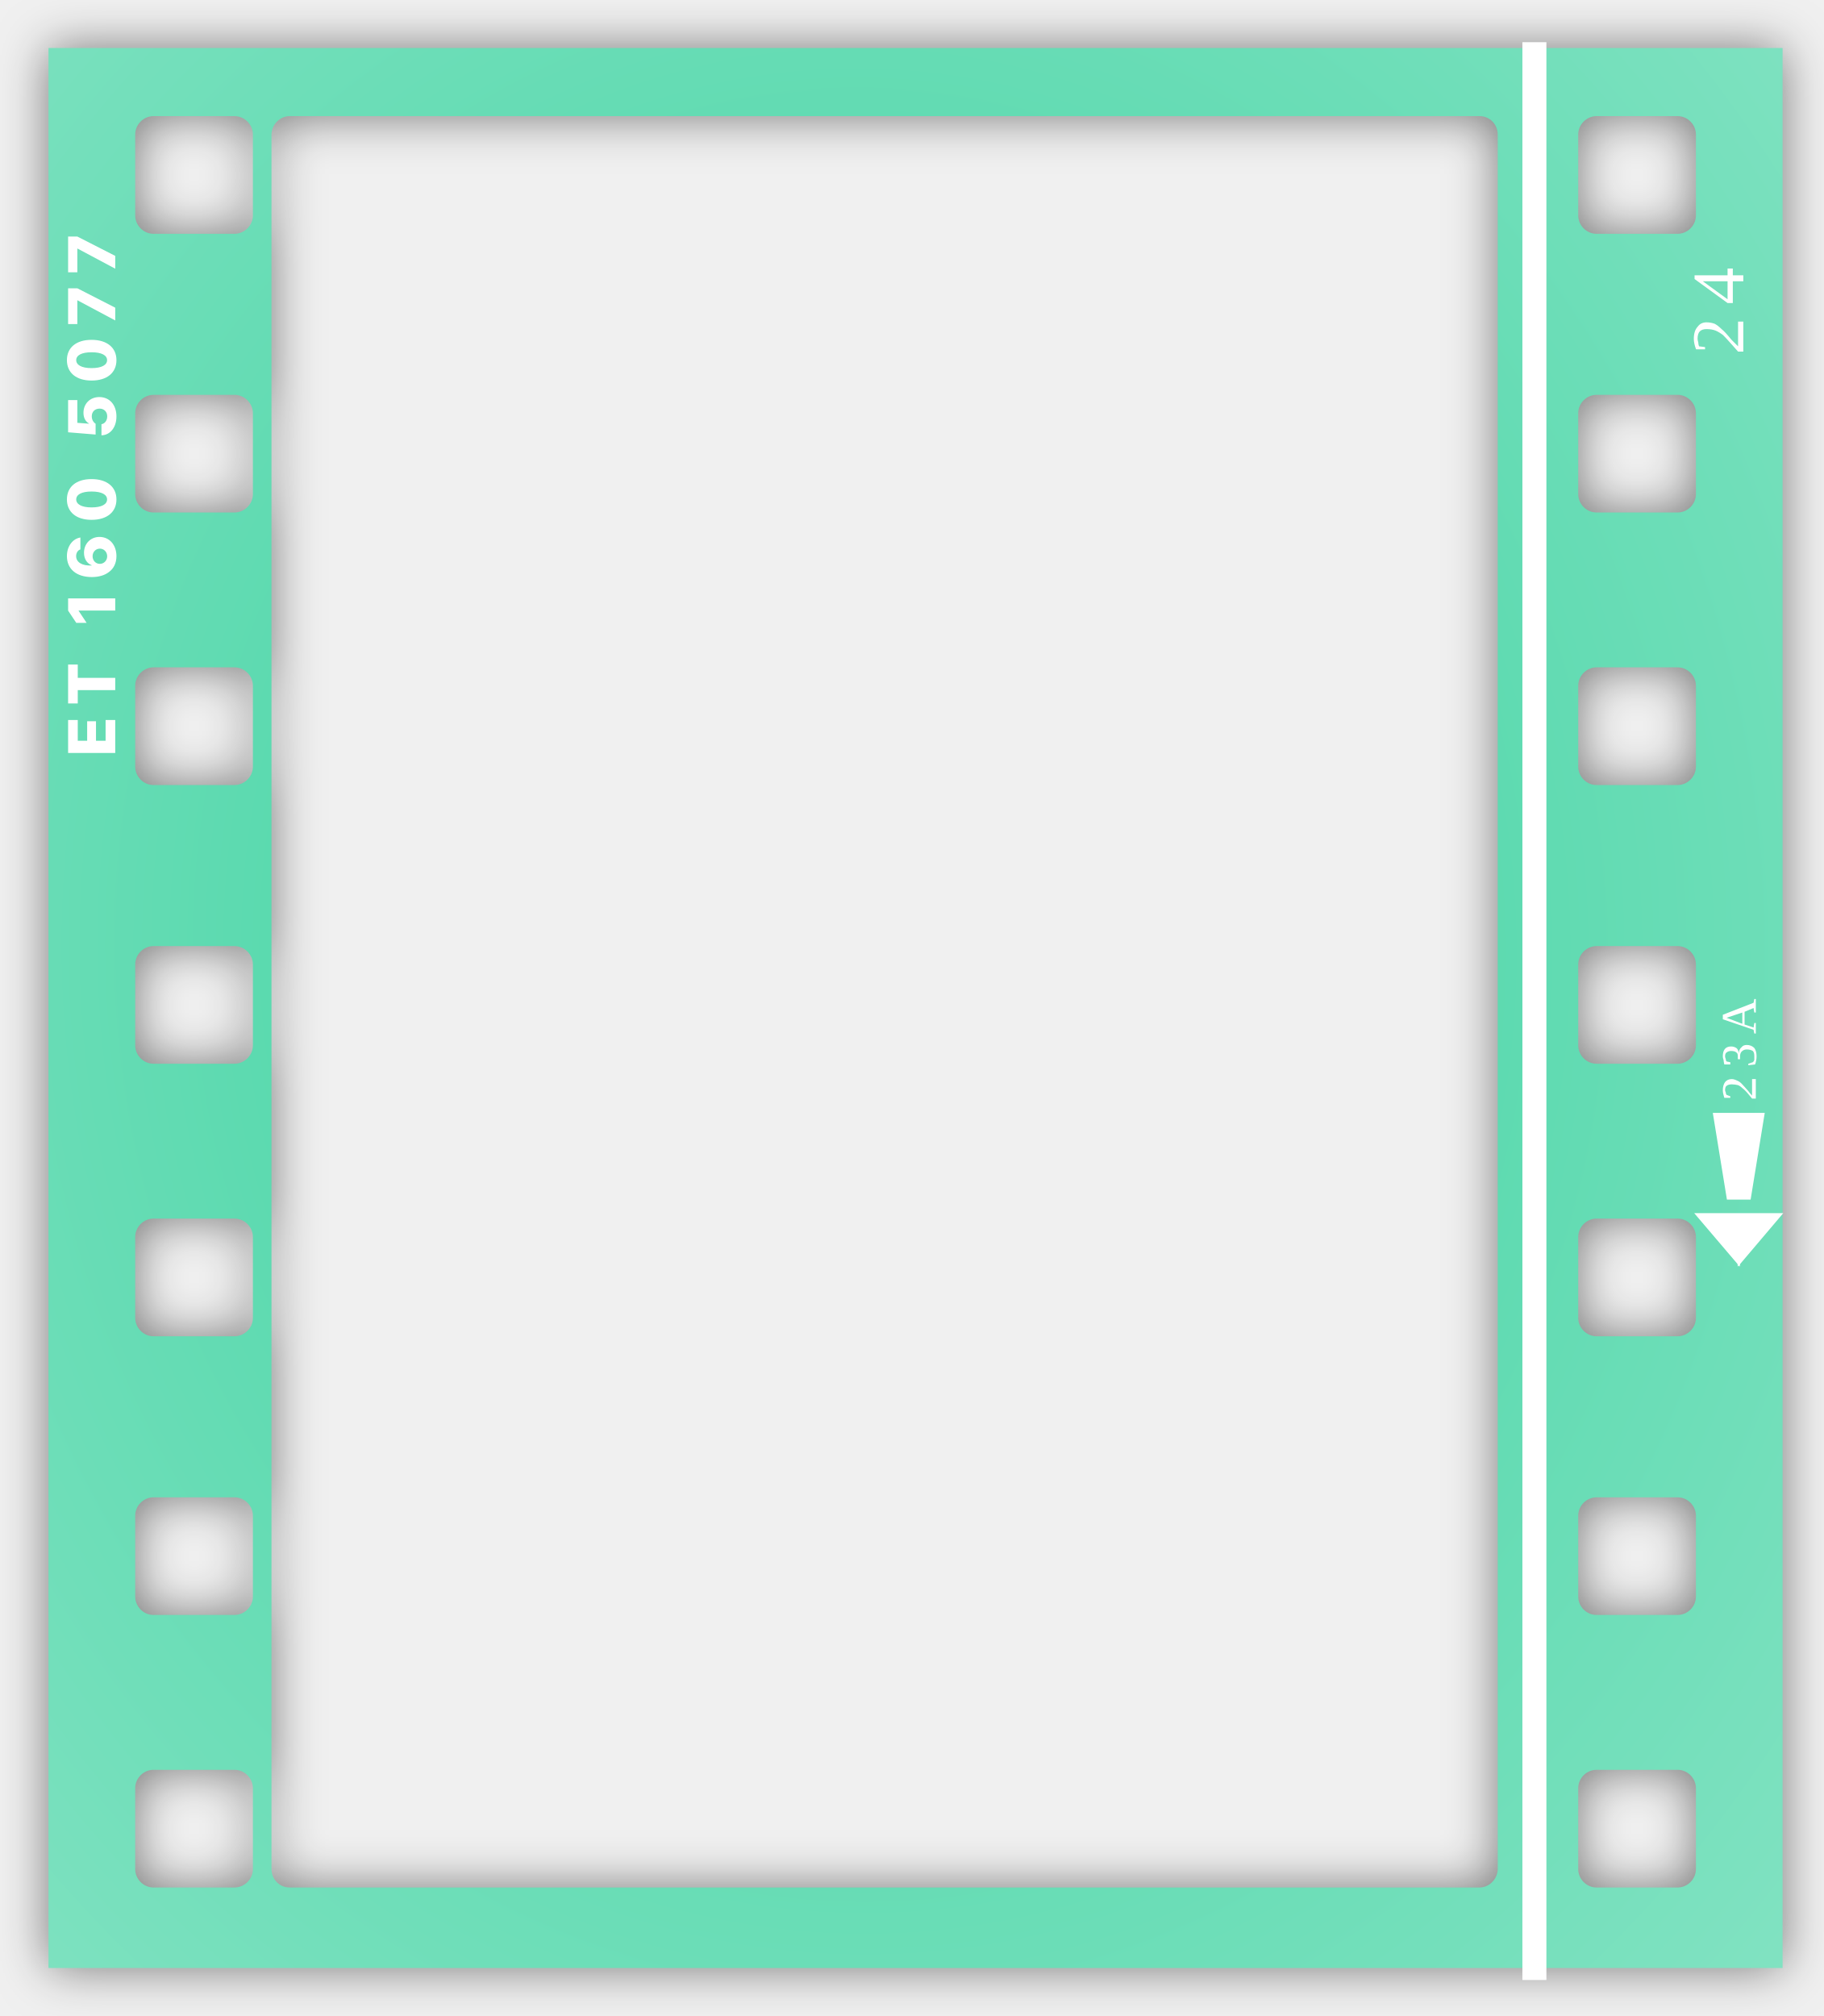
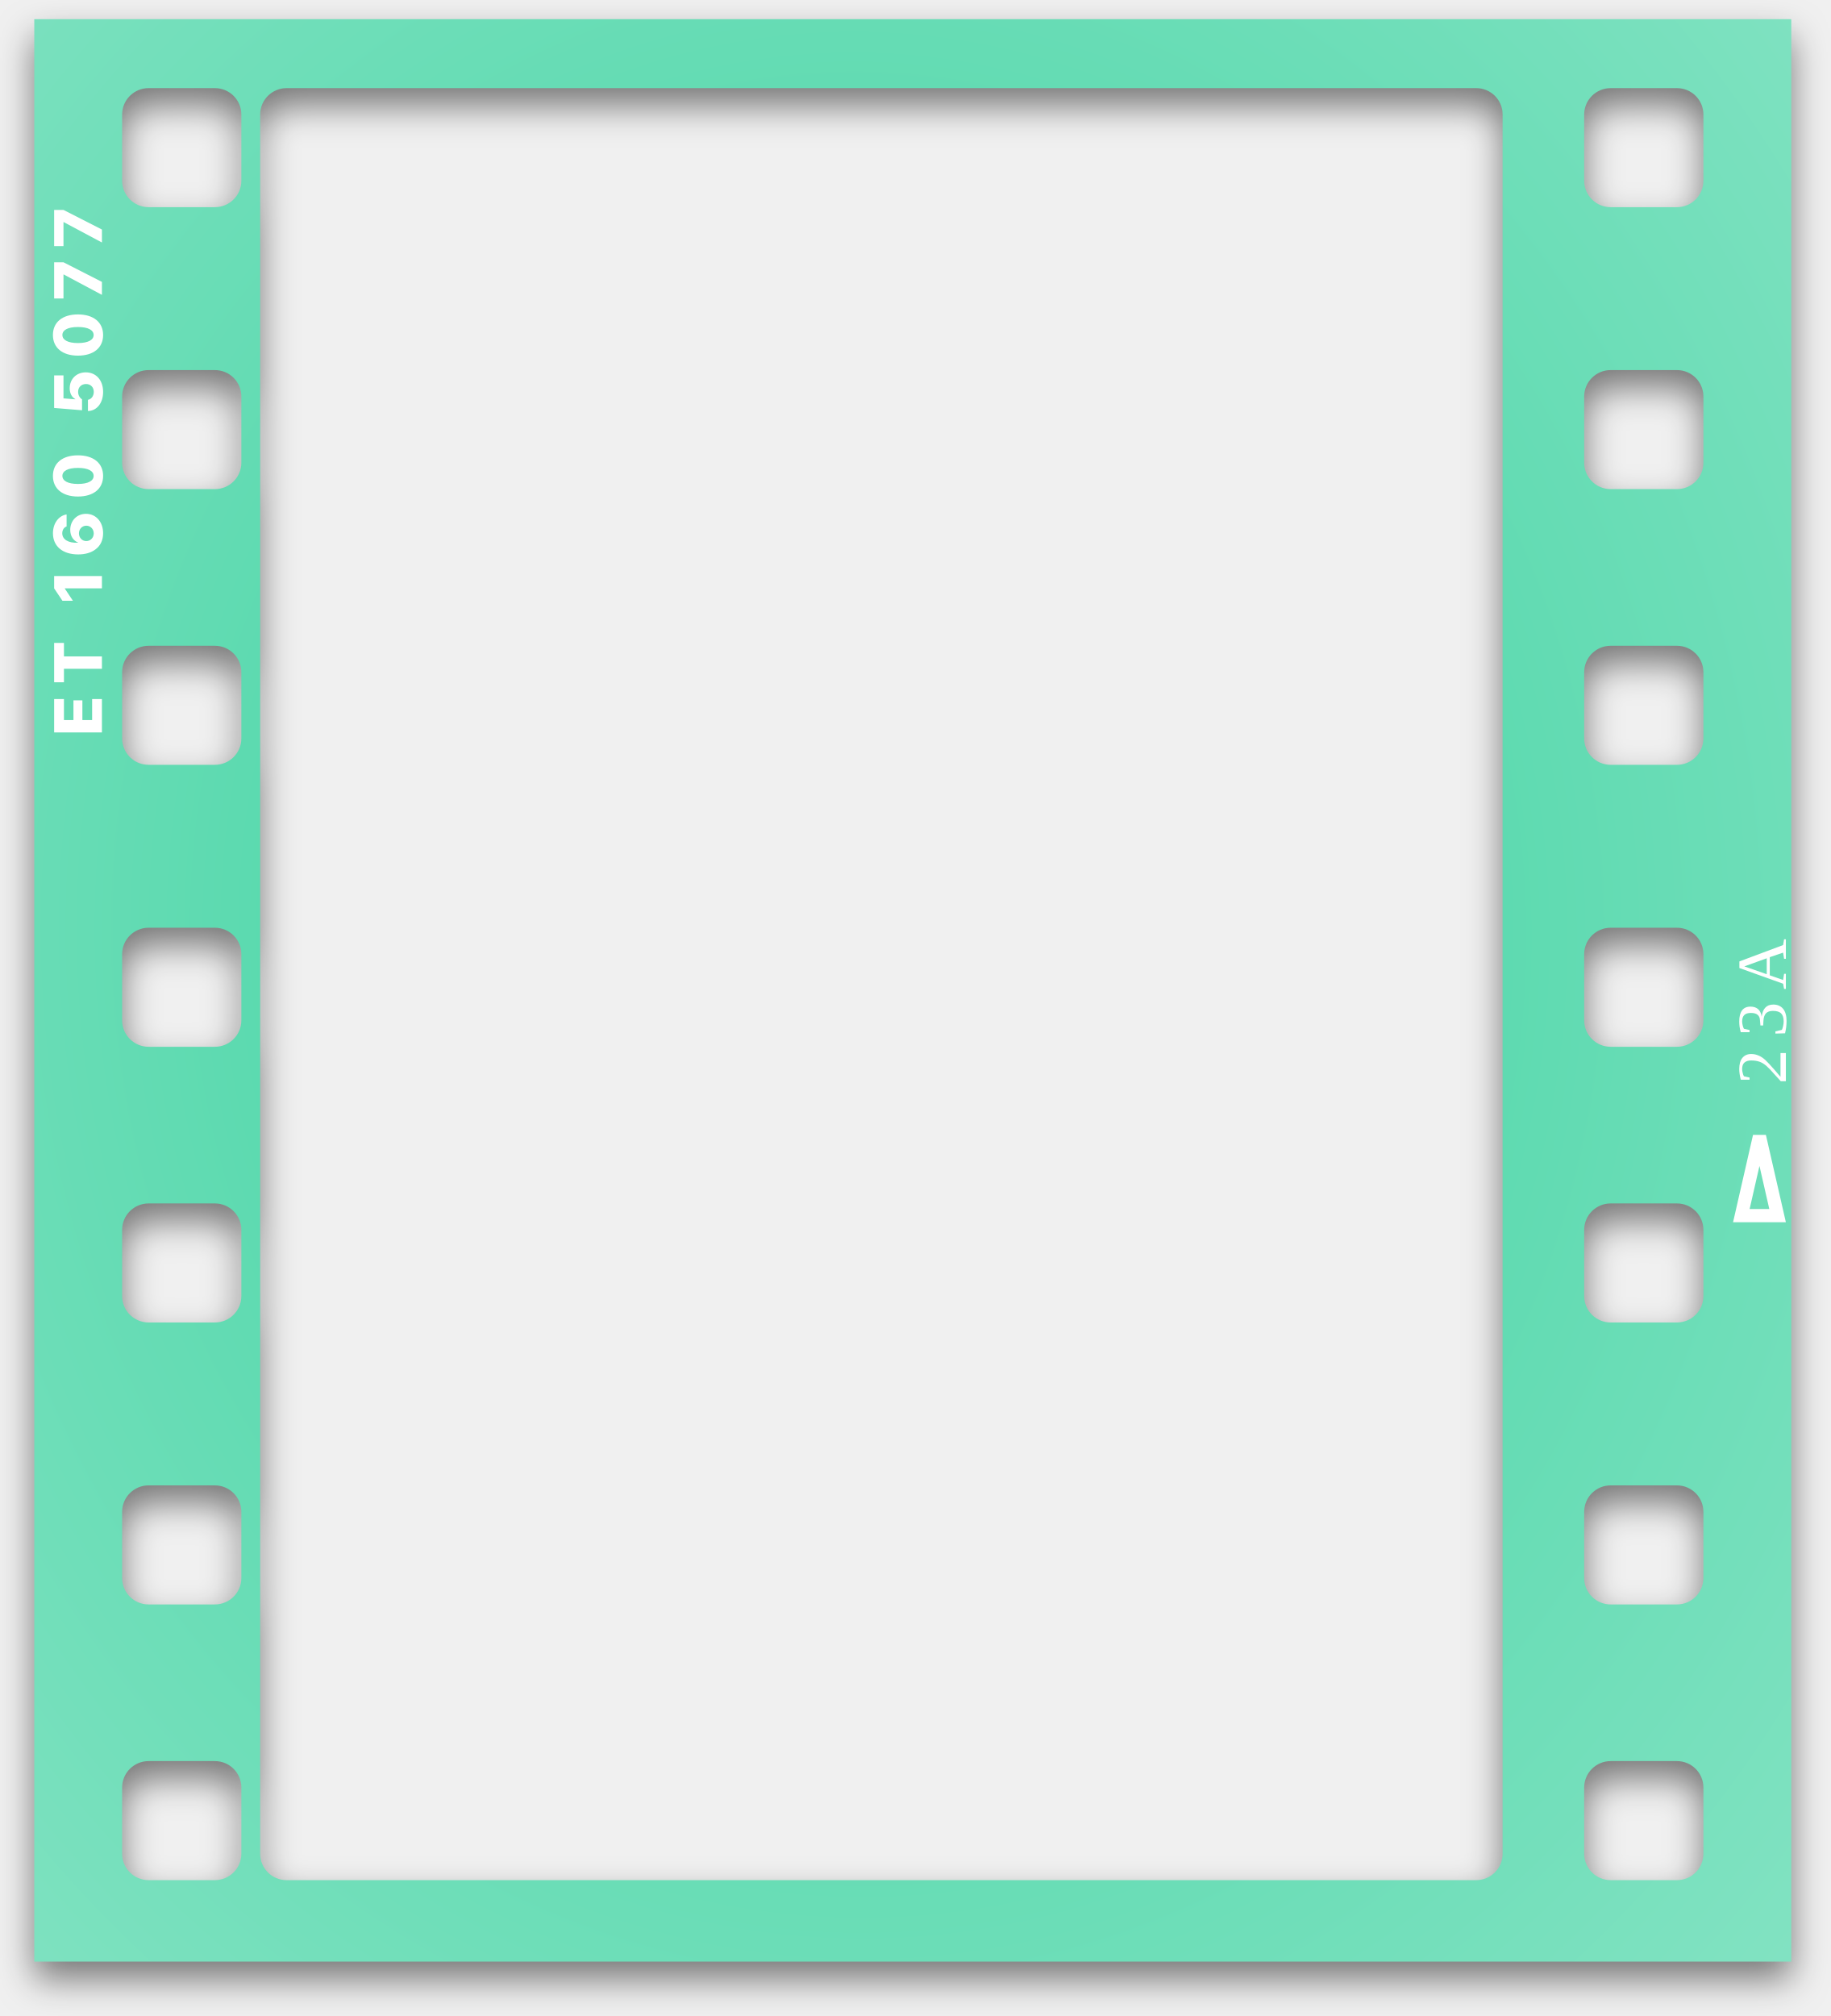
- <svg xmlns="http://www.w3.org/2000/svg" xmlns:xlink="http://www.w3.org/1999/xlink" width="38" height="42" viewBox="0 0 38 42">
+ <svg xmlns="http://www.w3.org/2000/svg" xmlns:xlink="http://www.w3.org/1999/xlink" width="208" height="229" viewBox="0 0 208 229">
  <defs>
-     <radialGradient id="movieicon-c" cx="52.996%" cy="46.888%" r="201.015%" fx="52.996%" fy="46.888%" gradientTransform="matrix(.04145 .99895 -1.05288 .05355 1.002 -.086)">
+     <radialGradient id="movieicon-c" cx="52.996%" cy="46.888%" r="201.015%" fx="52.996%" fy="46.888%" gradientTransform="matrix(.04145 .99895 -1.0546 .05346 1.002 -.086)">
      <stop offset="0%" stop-color="#3AD29F" />
      <stop offset="100%" stop-color="#FFF" />
    </radialGradient>
-     <path id="movieicon-b" d="M-1.70530257e-13,0.01 L40,0.01 L40,36.139 L-1.70530257e-13,36.139 L-1.70530257e-13,0.01 Z M1.677,2.2 L1.677,3.885 C1.677,4.092 1.849,4.269 2.06,4.269 L3.746,4.269 C3.953,4.269 4.129,4.097 4.129,3.885 L4.129,2.2 C4.129,1.993 3.958,1.817 3.746,1.817 L2.06,1.817 C1.854,1.817 1.677,1.988 1.677,2.2 Z M7.355,2.2 L7.355,3.885 C7.355,4.092 7.526,4.269 7.738,4.269 L9.423,4.269 C9.63,4.269 9.806,4.097 9.806,3.885 L9.806,2.2 C9.806,1.993 9.635,1.817 9.423,1.817 L7.738,1.817 C7.531,1.817 7.355,1.988 7.355,2.2 Z M13.161,2.2 L13.161,3.885 C13.161,4.092 13.333,4.269 13.544,4.269 L15.23,4.269 C15.437,4.269 15.613,4.097 15.613,3.885 L15.613,2.2 C15.613,1.993 15.441,1.817 15.23,1.817 L13.544,1.817 C13.338,1.817 13.161,1.988 13.161,2.2 Z M18.839,2.2 L18.839,3.885 C18.839,4.092 19.01,4.269 19.222,4.269 L20.907,4.269 C21.114,4.269 21.29,4.097 21.29,3.885 L21.29,2.2 C21.29,1.993 21.119,1.817 20.907,1.817 L19.222,1.817 C19.015,1.817 18.839,1.988 18.839,2.2 Z M24.645,2.2 L24.645,3.885 C24.645,4.092 24.817,4.269 25.028,4.269 L26.714,4.269 C26.92,4.269 27.097,4.097 27.097,3.885 L27.097,2.2 C27.097,1.993 26.925,1.817 26.714,1.817 L25.028,1.817 C24.821,1.817 24.645,1.988 24.645,2.2 Z M30.323,2.2 L30.323,3.885 C30.323,4.092 30.494,4.269 30.706,4.269 L32.391,4.269 C32.598,4.269 32.774,4.097 32.774,3.885 L32.774,2.2 C32.774,1.993 32.603,1.817 32.391,1.817 L30.706,1.817 C30.499,1.817 30.323,1.988 30.323,2.2 Z M36.129,2.2 L36.129,3.885 C36.129,4.092 36.301,4.269 36.512,4.269 L38.198,4.269 C38.404,4.269 38.581,4.097 38.581,3.885 L38.581,2.2 C38.581,1.993 38.409,1.817 38.198,1.817 L36.512,1.817 C36.305,1.817 36.129,1.988 36.129,2.2 Z M1.677,32.264 L1.677,33.95 C1.677,34.157 1.849,34.333 2.06,34.333 L3.746,34.333 C3.953,34.333 4.129,34.162 4.129,33.95 L4.129,32.264 C4.129,32.058 3.958,31.881 3.746,31.881 L2.06,31.881 C1.854,31.881 1.677,32.053 1.677,32.264 Z M7.355,32.264 L7.355,33.95 C7.355,34.157 7.526,34.333 7.738,34.333 L9.423,34.333 C9.63,34.333 9.806,34.162 9.806,33.95 L9.806,32.264 C9.806,32.058 9.635,31.881 9.423,31.881 L7.738,31.881 C7.531,31.881 7.355,32.053 7.355,32.264 Z M13.161,32.264 L13.161,33.95 C13.161,34.157 13.333,34.333 13.544,34.333 L15.23,34.333 C15.437,34.333 15.613,34.162 15.613,33.95 L15.613,32.264 C15.613,32.058 15.441,31.881 15.23,31.881 L13.544,31.881 C13.338,31.881 13.161,32.053 13.161,32.264 Z M18.839,32.264 L18.839,33.95 C18.839,34.157 19.01,34.333 19.222,34.333 L20.907,34.333 C21.114,34.333 21.29,34.162 21.29,33.95 L21.29,32.264 C21.29,32.058 21.119,31.881 20.907,31.881 L19.222,31.881 C19.015,31.881 18.839,32.053 18.839,32.264 Z M24.645,32.264 L24.645,33.95 C24.645,34.157 24.817,34.333 25.028,34.333 L26.714,34.333 C26.92,34.333 27.097,34.162 27.097,33.95 L27.097,32.264 C27.097,32.058 26.925,31.881 26.714,31.881 L25.028,31.881 C24.821,31.881 24.645,32.053 24.645,32.264 Z M30.323,32.264 L30.323,33.95 C30.323,34.157 30.494,34.333 30.706,34.333 L32.391,34.333 C32.598,34.333 32.774,34.162 32.774,33.95 L32.774,32.264 C32.774,32.058 32.603,31.881 32.391,31.881 L30.706,31.881 C30.499,31.881 30.323,32.053 30.323,32.264 Z M36.129,32.264 L36.129,33.95 C36.129,34.157 36.301,34.333 36.512,34.333 L38.198,34.333 C38.404,34.333 38.581,34.162 38.581,33.95 L38.581,32.264 C38.581,32.058 38.409,31.881 38.198,31.881 L36.512,31.881 C36.305,31.881 36.129,32.053 36.129,32.264 Z M1.677,5.037 L1.677,29.823 C1.677,30.027 1.852,30.204 2.067,30.204 L38.191,30.204 C38.416,30.204 38.581,30.033 38.581,29.823 L38.581,5.037 C38.581,4.832 38.406,4.656 38.191,4.656 L2.067,4.656 C1.842,4.656 1.677,4.826 1.677,5.037 Z" />
-     <filter id="movieicon-a" width="107.5%" height="108.3%" x="-3.8%" y="-4.2%" filterUnits="objectBoundingBox">
-       <feOffset in="SourceAlpha" result="shadowOffsetOuter1" />
-       <feGaussianBlur in="shadowOffsetOuter1" result="shadowBlurOuter1" stdDeviation=".5" />
+     <path id="movieicon-b" d="M-1.70530257e-13,0.058 L220.641,0.058 L220.641,199.671 L-1.70530257e-13,199.671 L-1.70530257e-13,0.058 Z M9.253,13.045 L9.253,20.577 C9.253,22.235 10.596,23.584 12.254,23.584 L19.775,23.584 C21.43,23.584 22.776,22.238 22.776,20.577 L22.776,13.045 C22.776,11.387 21.432,10.038 19.775,10.038 L12.254,10.038 C10.599,10.038 9.253,11.384 9.253,13.045 Z M40.569,13.045 L40.569,20.577 C40.569,22.235 41.913,23.584 43.571,23.584 L51.091,23.584 C52.746,23.584 54.093,22.238 54.093,20.577 L54.093,13.045 C54.093,11.387 52.749,10.038 51.091,10.038 L43.571,10.038 C41.915,10.038 40.569,11.384 40.569,13.045 Z M72.598,13.045 L72.598,20.577 C72.598,22.235 73.942,23.584 75.599,23.584 L83.12,23.584 C84.775,23.584 86.121,22.238 86.121,20.577 L86.121,13.045 C86.121,11.387 84.777,10.038 83.12,10.038 L75.599,10.038 C73.944,10.038 72.598,11.384 72.598,13.045 Z M103.915,13.045 L103.915,20.577 C103.915,22.235 105.258,23.584 106.916,23.584 L114.437,23.584 C116.092,23.584 117.438,22.238 117.438,20.577 L117.438,13.045 C117.438,11.387 116.094,10.038 114.437,10.038 L106.916,10.038 C105.261,10.038 103.915,11.384 103.915,13.045 Z M135.943,13.045 L135.943,20.577 C135.943,22.235 137.287,23.584 138.944,23.584 L146.465,23.584 C148.12,23.584 149.466,22.238 149.466,20.577 L149.466,13.045 C149.466,11.387 148.123,10.038 146.465,10.038 L138.944,10.038 C137.289,10.038 135.943,11.384 135.943,13.045 Z M167.26,13.045 L167.26,20.577 C167.26,22.235 168.603,23.584 170.261,23.584 L177.782,23.584 C179.437,23.584 180.783,22.238 180.783,20.577 L180.783,13.045 C180.783,11.387 179.439,10.038 177.782,10.038 L170.261,10.038 C168.606,10.038 167.26,11.384 167.26,13.045 Z M199.288,13.045 L199.288,20.577 C199.288,22.235 200.632,23.584 202.289,23.584 L209.81,23.584 C211.465,23.584 212.811,22.238 212.811,20.577 L212.811,13.045 C212.811,11.387 211.468,10.038 209.81,10.038 L202.289,10.038 C200.634,10.038 199.288,11.384 199.288,13.045 Z M9.253,179.151 L9.253,186.684 C9.253,188.342 10.596,189.69 12.254,189.69 L19.775,189.69 C21.43,189.69 22.776,188.344 22.776,186.684 L22.776,179.151 C22.776,177.493 21.432,176.145 19.775,176.145 L12.254,176.145 C10.599,176.145 9.253,177.491 9.253,179.151 Z M40.569,179.151 L40.569,186.684 C40.569,188.342 41.913,189.69 43.571,189.69 L51.091,189.69 C52.746,189.69 54.093,188.344 54.093,186.684 L54.093,179.151 C54.093,177.493 52.749,176.145 51.091,176.145 L43.571,176.145 C41.915,176.145 40.569,177.491 40.569,179.151 Z M72.598,179.151 L72.598,186.684 C72.598,188.342 73.942,189.69 75.599,189.69 L83.12,189.69 C84.775,189.69 86.121,188.344 86.121,186.684 L86.121,179.151 C86.121,177.493 84.777,176.145 83.12,176.145 L75.599,176.145 C73.944,176.145 72.598,177.491 72.598,179.151 Z M103.915,179.151 L103.915,186.684 C103.915,188.342 105.258,189.69 106.916,189.69 L114.437,189.69 C116.092,189.69 117.438,188.344 117.438,186.684 L117.438,179.151 C117.438,177.493 116.094,176.145 114.437,176.145 L106.916,176.145 C105.261,176.145 103.915,177.491 103.915,179.151 Z M135.943,179.151 L135.943,186.684 C135.943,188.342 137.287,189.69 138.944,189.69 L146.465,189.69 C148.12,189.69 149.466,188.344 149.466,186.684 L149.466,179.151 C149.466,177.493 148.123,176.145 146.465,176.145 L138.944,176.145 C137.289,176.145 135.943,177.491 135.943,179.151 Z M167.26,179.151 L167.26,186.684 C167.26,188.342 168.603,189.69 170.261,189.69 L177.782,189.69 C179.437,189.69 180.783,188.344 180.783,186.684 L180.783,179.151 C180.783,177.493 179.439,176.145 177.782,176.145 L170.261,176.145 C168.606,176.145 167.26,177.491 167.26,179.151 Z M199.288,179.151 L199.288,186.684 C199.288,188.342 200.632,189.69 202.289,189.69 L209.81,189.69 C211.465,189.69 212.811,188.344 212.811,186.684 L212.811,179.151 C212.811,177.493 211.468,176.145 209.81,176.145 L202.289,176.145 C200.634,176.145 199.288,177.491 199.288,179.151 Z M9.253,28.719 L9.253,163.88 C9.253,165.525 10.594,166.877 12.248,166.877 L209.816,166.877 C211.471,166.877 212.811,165.535 212.811,163.88 L212.811,28.719 C212.811,27.074 211.47,25.722 209.816,25.722 L12.248,25.722 C10.593,25.722 9.253,27.064 9.253,28.719 Z" />
+     <filter id="movieicon-a" width="106.3%" height="107%" x="-4.1%" y="-3.5%" filterUnits="objectBoundingBox">
+       <feOffset dx="-2" in="SourceAlpha" result="shadowOffsetOuter1" />
+       <feGaussianBlur in="shadowOffsetOuter1" result="shadowBlurOuter1" stdDeviation="2" />
      <feColorMatrix in="shadowBlurOuter1" values="0 0 0 0 0   0 0 0 0 0   0 0 0 0 0  0 0 0 0.5 0" />
    </filter>
  </defs>
-   <g fill="none" fill-rule="evenodd" transform="translate(1 1)">
-     <g transform="rotate(-90 20 20)">
-       <use fill="#000" filter="url(#movieicon-a)" xlink:href="#movieicon-b" />
-       <use fill="url(#movieicon-c)" xlink:href="#movieicon-b" />
-       <g transform="translate(15.226 .387)">
-         <path fill="#FFF" d="M10.774,0.813 L10.342,0.813 L10.342,0.613 L10.748,0.613 L10.748,0.429 L10.342,0.429 L10.342,0.233 L10.774,0.233 L10.774,0.032 L10.087,0.032 L10.087,1.014 L10.774,1.014 L10.774,0.813 Z M11.652,1.014 L11.652,0.233 L11.93,0.233 L11.93,0.032 L11.119,0.032 L11.119,0.233 L11.397,0.233 L11.397,1.014 L11.652,1.014 Z M13.054,1.014 L13.307,1.014 L13.307,0.032 L13.053,0.032 L12.798,0.202 L12.798,0.417 L13.049,0.251 L13.054,0.251 L13.054,1.014 Z M14.188,1.039 C14.422,1.039 14.588,0.893 14.588,0.686 C14.588,0.5 14.447,0.363 14.258,0.363 C14.129,0.363 14.035,0.427 13.998,0.523 L13.993,0.523 C13.983,0.322 14.062,0.199 14.188,0.199 C14.255,0.199 14.311,0.234 14.328,0.288 L14.576,0.288 C14.549,0.123 14.39,0.007 14.188,0.007 C13.922,0.007 13.752,0.203 13.752,0.527 C13.752,0.67 13.788,0.793 13.855,0.88 C13.929,0.984 14.047,1.039 14.188,1.039 L14.188,1.039 Z M14.185,0.846 C14.097,0.846 14.027,0.779 14.027,0.693 C14.027,0.607 14.096,0.542 14.185,0.542 C14.275,0.542 14.344,0.607 14.344,0.694 C14.344,0.779 14.274,0.846 14.185,0.846 L14.185,0.846 Z M15.369,1.039 C15.631,1.039 15.793,0.841 15.793,0.521 C15.793,0.198 15.629,0.007 15.369,0.007 C15.109,0.007 14.944,0.199 14.944,0.521 C14.944,0.843 15.107,1.039 15.369,1.039 L15.369,1.039 Z M15.369,0.844 C15.269,0.844 15.203,0.733 15.203,0.521 C15.203,0.31 15.27,0.201 15.369,0.201 C15.469,0.201 15.534,0.309 15.534,0.521 C15.534,0.734 15.469,0.844 15.369,0.844 L15.369,0.844 Z M17.098,1.039 C17.339,1.039 17.502,0.896 17.502,0.682 C17.502,0.49 17.364,0.352 17.174,0.352 C17.068,0.352 16.99,0.396 16.952,0.466 L16.947,0.466 L16.965,0.224 L17.439,0.224 L17.439,0.032 L16.768,0.032 L16.721,0.605 L16.946,0.605 C16.978,0.555 17.035,0.525 17.101,0.525 C17.197,0.525 17.261,0.591 17.261,0.688 C17.261,0.781 17.196,0.847 17.1,0.847 C17.015,0.847 16.948,0.798 16.936,0.727 L16.705,0.727 C16.709,0.91 16.871,1.039 17.098,1.039 L17.098,1.039 Z M18.271,1.039 C18.533,1.039 18.694,0.841 18.694,0.521 C18.694,0.198 18.531,0.007 18.271,0.007 C18.01,0.007 17.846,0.199 17.846,0.521 C17.846,0.843 18.008,1.039 18.271,1.039 L18.271,1.039 Z M18.271,0.844 C18.171,0.844 18.105,0.733 18.105,0.521 C18.105,0.31 18.172,0.201 18.271,0.201 C18.37,0.201 18.435,0.309 18.435,0.521 C18.435,0.734 18.37,0.844 18.271,0.844 L18.271,0.844 Z M19.098,1.014 L19.364,1.014 L19.768,0.224 L19.768,0.032 L19.023,0.032 L19.023,0.224 L19.517,0.224 L19.517,0.229 L19.098,1.014 Z M20.176,1.014 L20.443,1.014 L20.846,0.224 L20.846,0.032 L20.101,0.032 L20.101,0.224 L20.595,0.224 L20.595,0.229 L20.176,1.014 Z" />
-         <g transform="translate(0 34.194)">
-           <path stroke="#FFF" stroke-width=".5" d="M0.25,0.552 L0.25,0.258 L-0.04,0.505 L0.25,0.552 Z M0.822,0.645 L2.339,0.892 L2.339,0.398 L0.822,0.645 Z M0.25,0.738 L-0.04,0.786 L0.25,1.032 L0.25,0.738 Z" />
-           <text fill="#FFF" font-family=".SFNSText, .SF NS Text" font-size="1.032" letter-spacing=".178">
-             <tspan x="2.839" y="1">23А</tspan>
-           </text>
-         </g>
-         <text fill="#FFF" font-family=".SFNSText, .SF NS Text" font-size="1.548" letter-spacing=".267">
-           <tspan x="18.387" y="34.935">24</tspan>
+   <g fill="none" fill-rule="evenodd" transform="rotate(-90 113.329 109.492)">
+     <use fill="#000" filter="url(#movieicon-a)" xlink:href="#movieicon-b" />
+     <use fill="url(#movieicon-c)" xlink:href="#movieicon-b" />
+     <g transform="translate(83.986 2.139)">
+       <path fill="#FFF" d="M59.428,4.49 L57.045,4.49 L57.045,3.384 L59.286,3.384 L59.286,2.369 L57.045,2.369 L57.045,1.289 L59.428,1.289 L59.428,0.175 L55.64,0.175 L55.64,5.604 L59.428,5.604 L59.428,4.49 Z M64.273,5.604 L64.273,1.289 L65.805,1.289 L65.805,0.175 L61.335,0.175 L61.335,1.289 L62.867,1.289 L62.867,5.604 L64.273,5.604 Z M72.005,5.604 L73.403,5.604 L73.403,0.175 L72.001,0.175 L70.595,1.116 L70.595,2.305 L71.978,1.387 L72.005,1.387 L72.005,5.604 Z M78.259,5.739 C79.55,5.739 80.469,4.934 80.469,3.791 C80.469,2.76 79.691,2.004 78.65,2.004 C77.933,2.004 77.42,2.361 77.213,2.888 L77.186,2.888 C77.129,1.778 77.566,1.097 78.259,1.097 C78.63,1.097 78.941,1.293 79.033,1.59 L80.4,1.59 C80.255,0.68 79.377,0.04 78.263,0.04 C76.796,0.04 75.857,1.123 75.857,2.91 C75.857,3.704 76.052,4.381 76.424,4.863 C76.83,5.435 77.485,5.739 78.259,5.739 L78.259,5.739 Z M78.244,4.675 C77.757,4.675 77.374,4.306 77.374,3.828 C77.374,3.354 77.753,2.993 78.247,2.993 C78.741,2.993 79.121,3.354 79.121,3.832 C79.121,4.306 78.734,4.675 78.244,4.675 L78.244,4.675 Z M84.777,5.739 C86.222,5.739 87.114,4.648 87.114,2.877 C87.114,1.093 86.21,0.036 84.777,0.036 C83.341,0.036 82.433,1.097 82.433,2.88 C82.433,4.656 83.329,5.739 84.777,5.739 L84.777,5.739 Z M84.777,4.663 C84.226,4.663 83.862,4.05 83.862,2.877 C83.862,1.71 84.23,1.112 84.777,1.112 C85.325,1.112 85.685,1.707 85.685,2.88 C85.685,4.054 85.325,4.663 84.777,4.663 L84.777,4.663 Z M94.313,5.739 C95.643,5.739 96.539,4.949 96.539,3.768 C96.539,2.707 95.781,1.944 94.731,1.944 C94.149,1.944 93.716,2.188 93.505,2.576 L93.478,2.576 L93.582,1.236 L96.194,1.236 L96.194,0.175 L92.494,0.175 L92.234,3.343 L93.475,3.343 C93.651,3.065 93.965,2.899 94.329,2.899 C94.857,2.899 95.214,3.268 95.214,3.802 C95.214,4.317 94.854,4.679 94.325,4.679 C93.858,4.679 93.486,4.408 93.421,4.016 L92.145,4.016 C92.165,5.028 93.061,5.739 94.313,5.739 L94.313,5.739 Z M100.782,5.739 C102.226,5.739 103.119,4.648 103.119,2.877 C103.119,1.093 102.215,0.036 100.782,0.036 C99.346,0.036 98.438,1.097 98.438,2.88 C98.438,4.656 99.334,5.739 100.782,5.739 L100.782,5.739 Z M100.782,4.663 C100.231,4.663 99.867,4.05 99.867,2.877 C99.867,1.71 100.235,1.112 100.782,1.112 C101.33,1.112 101.69,1.707 101.69,2.88 C101.69,4.054 101.33,4.663 100.782,4.663 L100.782,4.663 Z M105.343,5.604 L106.814,5.604 L109.04,1.24 L109.04,0.175 L104.93,0.175 L104.93,1.236 L107.657,1.236 L107.657,1.263 L105.343,5.604 Z M111.291,5.604 L112.762,5.604 L114.988,1.24 L114.988,0.175 L110.878,0.175 L110.878,1.236 L113.605,1.236 L113.605,1.263 L111.291,5.604 Z" />
+       <g transform="translate(0 188.92)">
+         <path stroke="#FFF" stroke-width="1.5" d="M0.75,7.059 L9.758,5 L0.75,2.941 L0.75,7.059 Z" />
+         <text fill="#FFF" font-family=".SFNSText, .SF NS Text" font-size="8" letter-spacing="1.382">
+           <tspan x="15.658" y="8">23А</tspan>
        </text>
      </g>
    </g>
-     <path stroke="#FFF" stroke-linecap="square" stroke-width=".5" d="M30.968,0.129 L30.968,40" />
  </g>
</svg>
